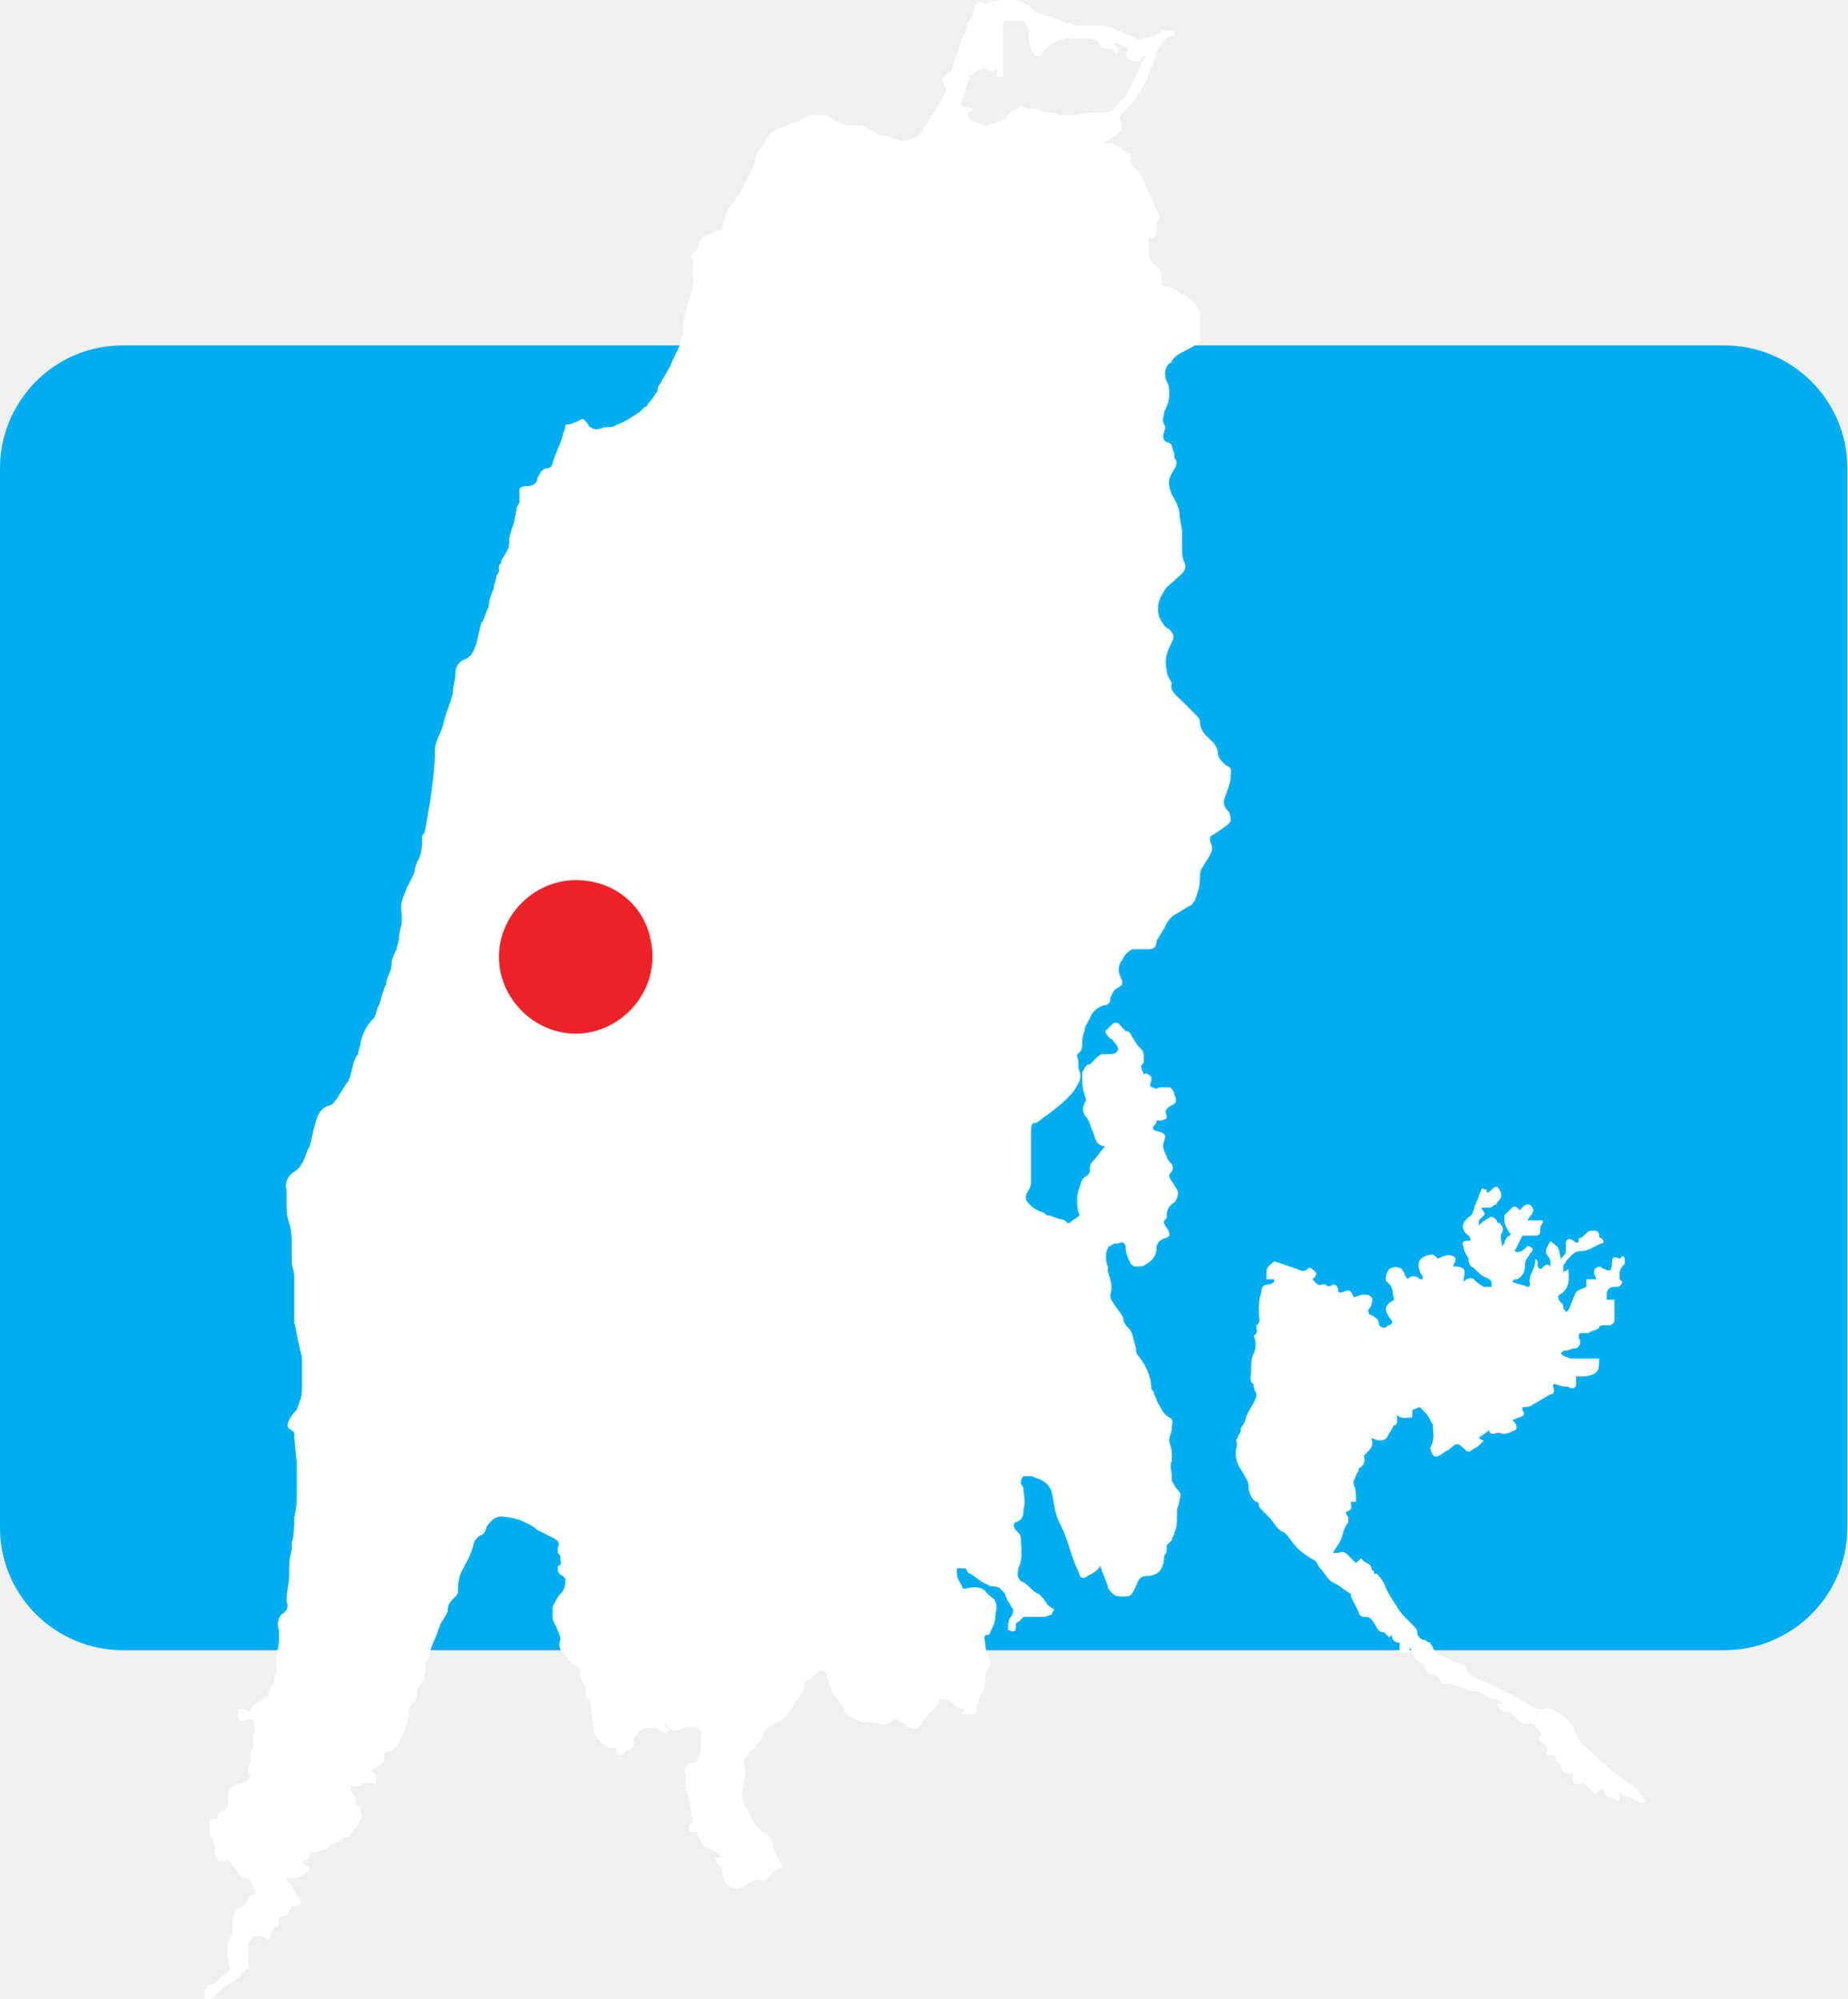
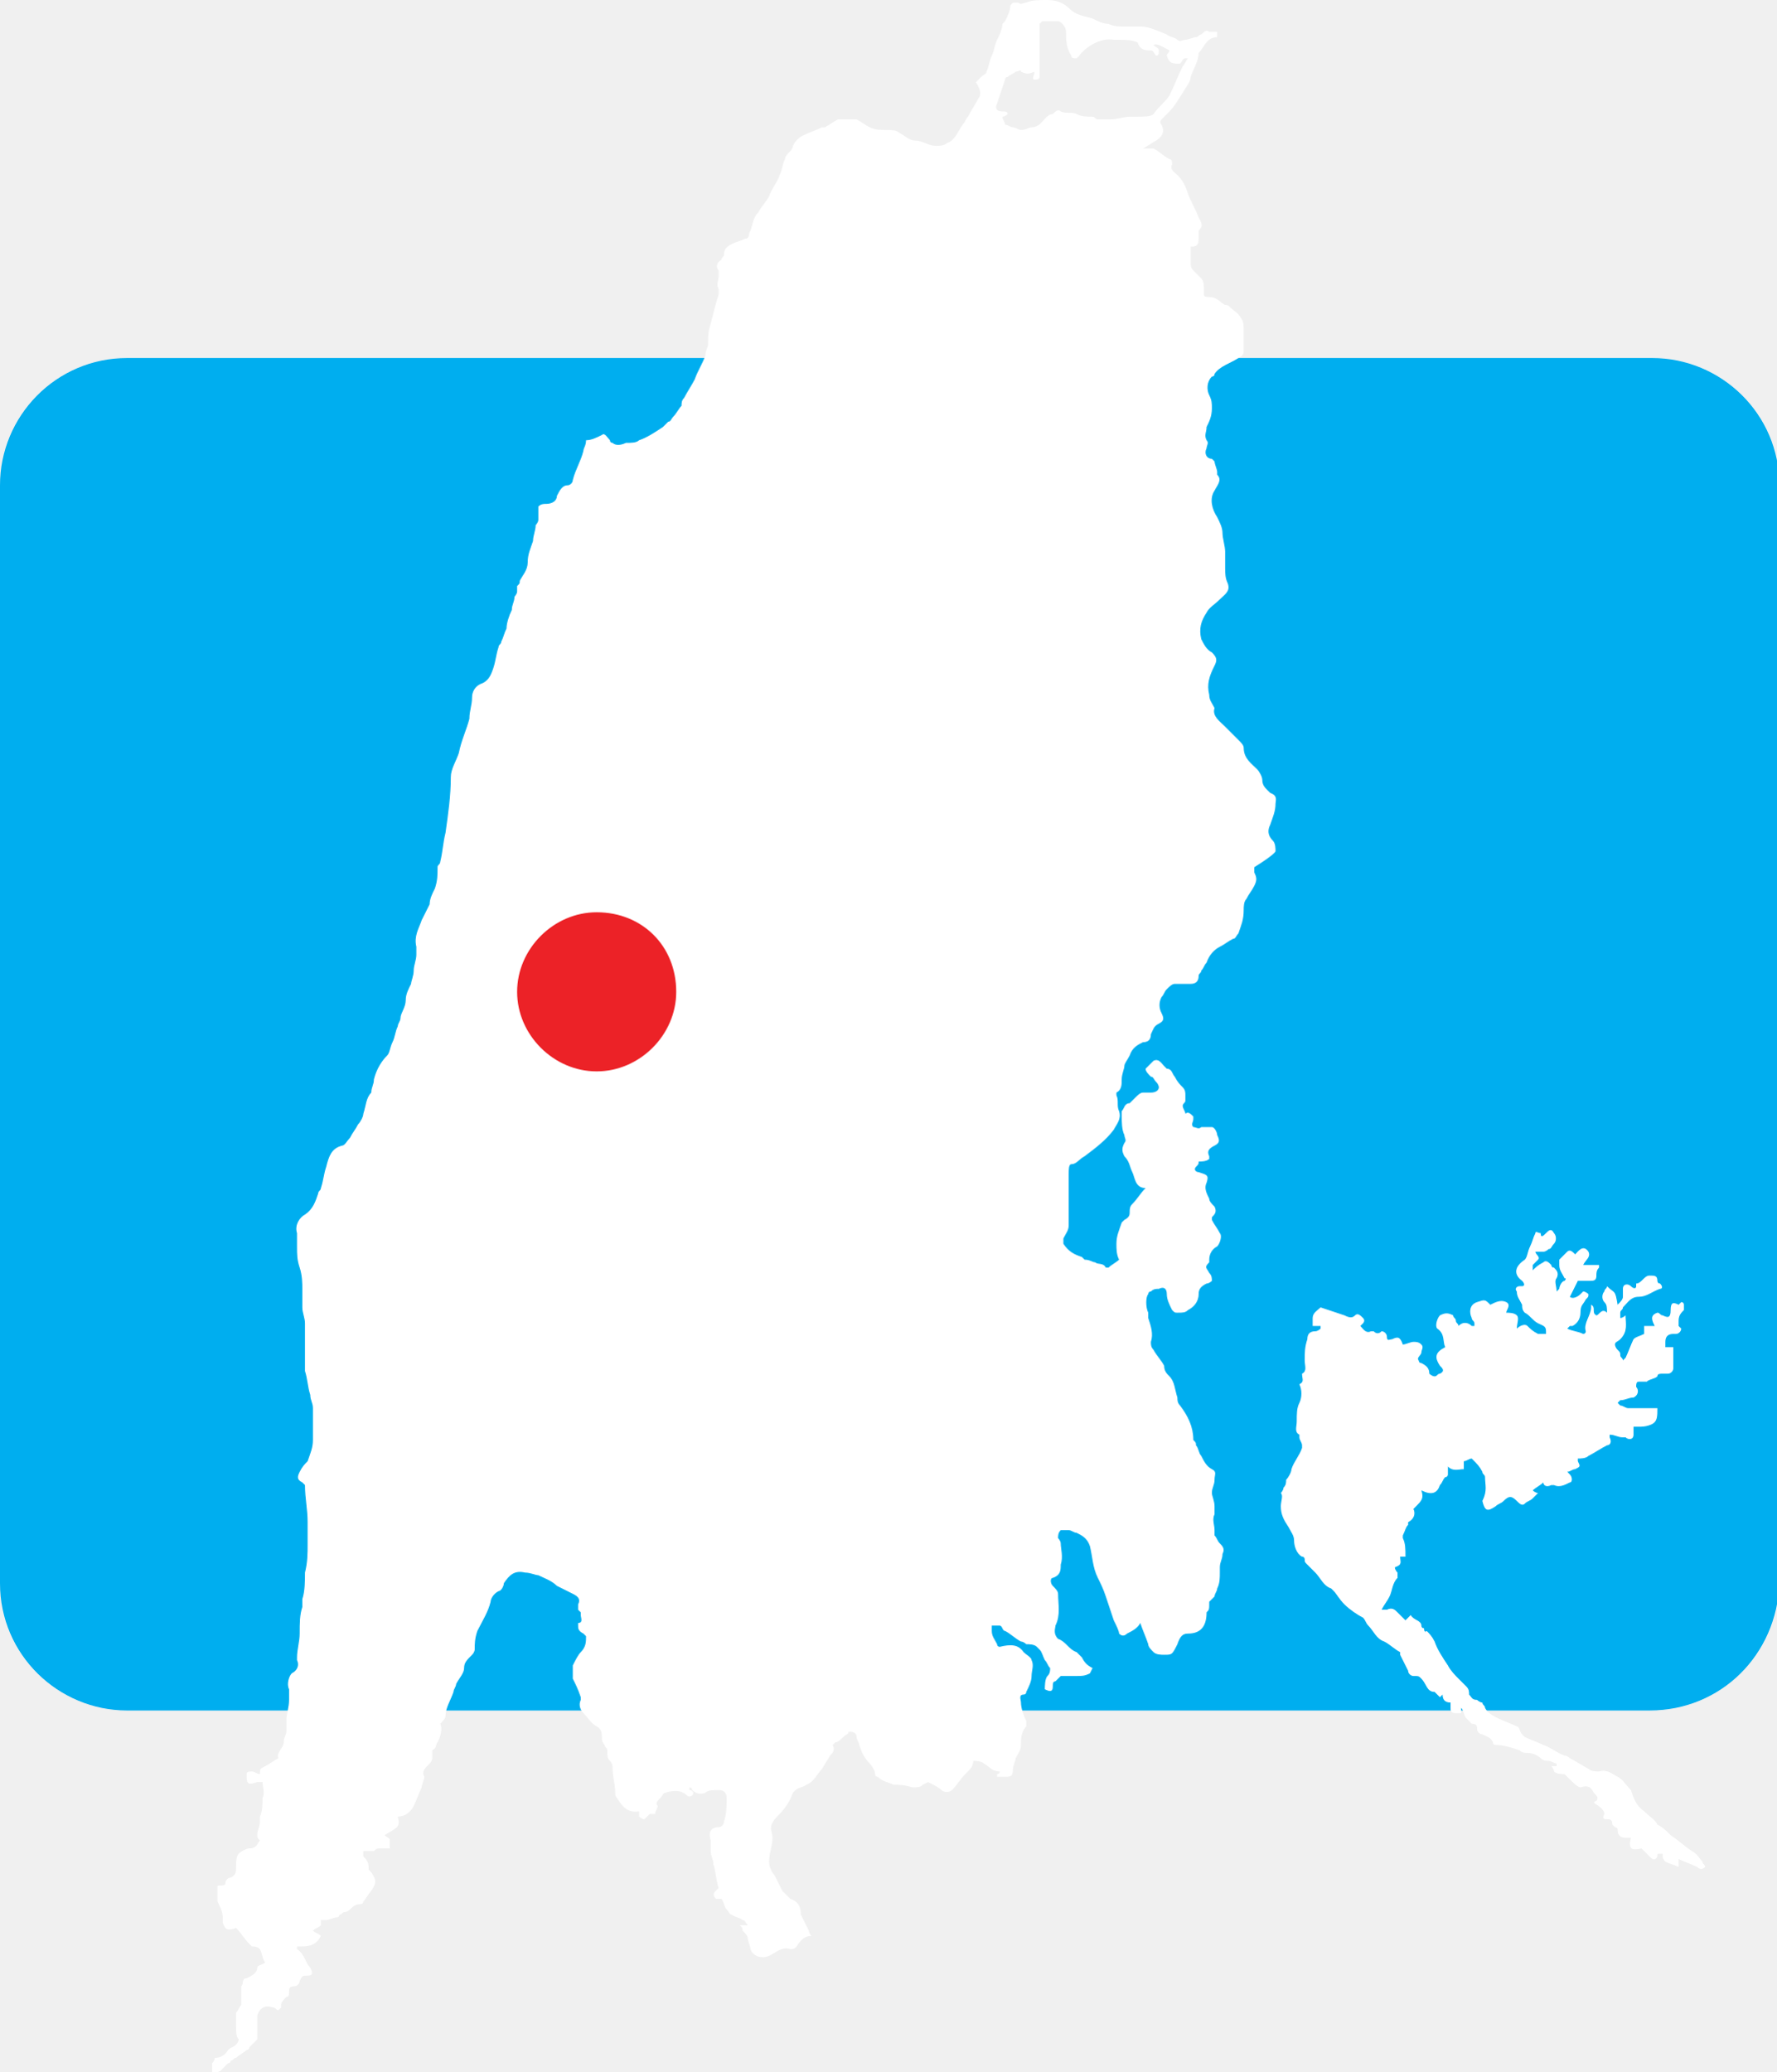
- <svg xmlns="http://www.w3.org/2000/svg" version="1.1" x="0px" y="0px" width="72.2px" height="78.1px" viewBox="0 0 72.2 78.1" style="overflow:visible;enable-background:new 0 0 72.2 78.1;" xml:space="preserve">
+ <svg xmlns="http://www.w3.org/2000/svg" version="1.1" x="0px" y="0px" width="67px" height="78.1px" viewBox="0 0 67 78.1" style="overflow:visible;enable-background:new 0 0 67 78.1;" xml:space="preserve">
  <style type="text/css">
	.st0{fill:#00AEEF;}
	.st1{fill:#FFFFFF;}
	.st2{fill:#EC2227;stroke:#FFFFFF;stroke-miterlimit:10;}
</style>
  <defs>
</defs>
-   <path class="st0" d="M67.4,64.5H4.8c-2.6,0-4.8-2.1-4.8-4.8l0-41.4c0-2.6,2.1-4.8,4.8-4.8h62.6c2.6,0,4.8,2.1,4.8,4.8v41.4  C72.2,62.4,70,64.5,67.4,64.5z" />
+   <path class="st0" d="M62.2,64.5H4.8c-2.6,0-4.8-2.1-4.8-4.8l0-41.4c0-2.6,2.1-4.8,4.8-4.8h57.5c2.6,0,4.8,2.1,4.8,4.8v41.4  C67,62.4,64.9,64.5,62.2,64.5z" />
  <g>
    <path class="st1" d="M48.1,32.1c0-0.1,0-0.3-0.1-0.4c-0.2-0.2-0.2-0.4-0.1-0.6c0.1-0.3,0.2-0.5,0.2-0.8c0-0.1,0.1-0.3-0.2-0.4   c0,0,0,0-0.1-0.1c-0.1-0.1-0.2-0.2-0.2-0.4c0-0.1-0.1-0.3-0.2-0.4c-0.2-0.2-0.5-0.4-0.5-0.8c0-0.1-0.1-0.2-0.2-0.3   c-0.2-0.2-0.3-0.3-0.5-0.5c-0.2-0.2-0.5-0.4-0.4-0.7c0,0,0,0,0,0c-0.1-0.2-0.2-0.3-0.2-0.5c-0.1-0.4,0-0.7,0.2-1.1   c0.1-0.2,0.1-0.3-0.1-0.5c-0.2-0.1-0.3-0.3-0.4-0.5c-0.1-0.4,0-0.7,0.2-1c0.1-0.2,0.3-0.3,0.5-0.5c0.2-0.2,0.4-0.3,0.3-0.6   c-0.1-0.2-0.1-0.4-0.1-0.6c0-0.2,0-0.4,0-0.6c0-0.2-0.1-0.5-0.1-0.7c0-0.2-0.1-0.4-0.2-0.6c-0.2-0.3-0.3-0.7-0.1-1   c0.1-0.2,0.3-0.4,0.1-0.6c0,0,0-0.1,0-0.1c0-0.1-0.1-0.3-0.1-0.4c0,0-0.1-0.1-0.1-0.1c-0.2,0-0.3-0.2-0.2-0.4c0-0.1,0.1-0.2,0-0.3   c-0.1-0.2,0-0.3,0-0.5c0.1-0.2,0.2-0.4,0.2-0.7c0-0.2,0-0.3-0.1-0.5c-0.1-0.2-0.1-0.5,0.1-0.7c0,0,0.1,0,0.1-0.1   c0.2-0.3,0.6-0.4,0.9-0.6c0.2-0.1,0.2-0.2,0.2-0.3c0-0.2,0-0.4,0-0.7c0-0.2,0-0.4-0.1-0.5c-0.1-0.2-0.3-0.3-0.4-0.4   c-0.1-0.1-0.1-0.1-0.2-0.1c-0.2-0.1-0.3-0.3-0.6-0.3c-0.1,0-0.2,0-0.2-0.1c0-0.1,0-0.2,0-0.2c0-0.1,0-0.3-0.1-0.4   c-0.1-0.1-0.2-0.2-0.3-0.3c-0.1-0.1-0.1-0.2-0.1-0.3c0-0.2,0-0.4,0-0.6c0.3,0,0.3-0.1,0.3-0.4c0-0.1,0-0.2,0-0.2   c0.2-0.2,0.1-0.3,0-0.5c-0.1-0.3-0.3-0.6-0.4-0.9c-0.1-0.3-0.2-0.5-0.4-0.7c-0.1-0.1-0.3-0.2-0.2-0.4c0-0.1,0-0.2-0.1-0.2   c-0.2-0.1-0.4-0.3-0.6-0.4c0,0-0.1,0-0.1,0c-0.1,0-0.2,0-0.3,0c0.2-0.1,0.3-0.2,0.5-0.3c0.3-0.2,0.3-0.4,0.2-0.6   c-0.1-0.1,0-0.2,0-0.2c0.1-0.1,0.2-0.2,0.3-0.3c0.2-0.2,0.3-0.4,0.5-0.7c0.1-0.2,0.3-0.4,0.3-0.6c0.1-0.3,0.3-0.6,0.3-0.9   c0.2-0.2,0.3-0.6,0.7-0.6V1.2c-0.1,0-0.2,0-0.3,0c-0.1-0.1-0.2,0-0.3,0.1c-0.1,0-0.1,0.1-0.2,0.1c-0.1,0-0.3,0.1-0.4,0.1   c-0.1,0-0.2,0.1-0.3,0c-0.1-0.1-0.3-0.1-0.4-0.2C43.5,1.1,43.3,1,43,1c-0.2,0-0.4,0-0.6,0c-0.2,0-0.4,0-0.6-0.1   c-0.2,0-0.4-0.1-0.6-0.2c-0.3-0.1-0.6-0.1-0.9-0.4C40.1,0.1,39.8,0,39.5,0c-0.3,0-0.6,0-0.8,0.1c-0.1,0-0.2,0.1-0.3,0   c0,0-0.1,0-0.2,0c0,0-0.1,0.1-0.1,0.1c0,0.2-0.1,0.4-0.2,0.6c0,0-0.1,0.1-0.1,0.1c0,0.2-0.1,0.4-0.2,0.6c-0.1,0.2-0.1,0.4-0.2,0.6   c-0.1,0.2-0.1,0.4-0.2,0.6c0,0.1-0.1,0.1-0.2,0.2c-0.1,0.1-0.1,0.1-0.2,0.2C37,3.4,37,3.6,36.9,3.7c-0.1,0.2-0.3,0.5-0.4,0.7   c-0.1,0.1-0.1,0.2-0.2,0.3c-0.2,0.3-0.3,0.6-0.6,0.7c-0.1,0.1-0.3,0.1-0.4,0.1c-0.3,0-0.5-0.2-0.8-0.2c-0.2,0-0.4-0.2-0.6-0.3   c-0.1-0.1-0.3-0.1-0.5-0.1c-0.2,0-0.4,0-0.6-0.1c-0.2-0.1-0.3-0.2-0.5-0.3c-0.2,0-0.5,0-0.7,0c0,0,0,0,0,0   c-0.2,0.1-0.3,0.2-0.5,0.3c0,0-0.1,0-0.1,0c-0.2,0.1-0.5,0.2-0.7,0.3c-0.2,0.1-0.3,0.2-0.4,0.4c0,0,0,0.1-0.1,0.2   c-0.1,0.1-0.2,0.2-0.2,0.3c-0.1,0.2-0.1,0.4-0.2,0.6c-0.1,0.3-0.3,0.5-0.4,0.8c-0.1,0.2-0.3,0.4-0.4,0.6c-0.2,0.2-0.2,0.4-0.3,0.7   c-0.1,0.1,0,0.3-0.2,0.3c-0.2,0.1-0.3,0.1-0.5,0.2c-0.2,0.1-0.3,0.2-0.3,0.4c0,0.1-0.1,0.1-0.1,0.2c-0.2,0.1-0.2,0.3-0.1,0.4   c0,0.1,0,0.1,0,0.2c0,0.2-0.1,0.3,0,0.5c0,0,0,0.1,0,0.2c-0.1,0.3-0.2,0.7-0.3,1.1c-0.1,0.3-0.1,0.5-0.1,0.8c0,0.1-0.1,0.2-0.1,0.4   c-0.1,0.3-0.3,0.6-0.4,0.9c-0.1,0.2-0.3,0.5-0.4,0.7c-0.1,0.1-0.1,0.2-0.1,0.3c-0.1,0.1-0.2,0.3-0.3,0.4c-0.1,0.1-0.1,0.2-0.2,0.2   c-0.1,0.1-0.1,0.1-0.2,0.2c-0.3,0.2-0.6,0.4-0.9,0.5c-0.1,0.1-0.3,0.1-0.5,0.1c-0.2,0.1-0.4,0.1-0.5,0c0,0-0.1,0-0.1-0.1   c-0.1-0.1-0.2-0.3-0.3-0.2c-0.2,0.1-0.4,0.2-0.6,0.2c0,0.2-0.1,0.3-0.1,0.4c-0.1,0.4-0.3,0.7-0.4,1.1c0,0.1-0.1,0.2-0.2,0.2   c-0.2,0-0.3,0.2-0.4,0.4c0,0.2-0.2,0.3-0.4,0.3c-0.1,0-0.2,0-0.3,0.1c0,0.2,0,0.4,0,0.5c0,0.1-0.1,0.2-0.1,0.2   c0,0.2-0.1,0.4-0.1,0.6c-0.1,0.3-0.2,0.5-0.2,0.8c0,0.3-0.2,0.5-0.3,0.7c0,0.1,0,0.1-0.1,0.2c0,0.1,0,0.2,0,0.2   c0,0.1-0.1,0.2-0.1,0.2c0,0.2-0.1,0.3-0.1,0.5c-0.1,0.2-0.2,0.5-0.2,0.7c-0.1,0.2-0.1,0.3-0.2,0.5c0,0.1-0.1,0.1-0.1,0.2   c-0.1,0.3-0.1,0.5-0.2,0.8c-0.1,0.3-0.2,0.5-0.5,0.6c-0.2,0.1-0.3,0.3-0.3,0.5c0,0.3-0.1,0.5-0.1,0.8c-0.1,0.4-0.3,0.8-0.4,1.3   c-0.1,0.3-0.3,0.6-0.3,0.9c0,0.7-0.1,1.4-0.2,2.1c-0.1,0.4-0.1,0.7-0.2,1.1c0,0.1-0.1,0.1-0.1,0.2c0,0.3,0,0.5-0.1,0.8   c-0.1,0.2-0.2,0.4-0.2,0.6c-0.1,0.2-0.2,0.4-0.3,0.6c-0.1,0.3-0.3,0.6-0.2,1c0,0.1,0,0.2,0,0.3c0,0.2-0.1,0.4-0.1,0.6   c0,0.2-0.1,0.4-0.1,0.5c-0.1,0.2-0.2,0.4-0.2,0.6c0,0.3-0.2,0.5-0.2,0.7c0,0.1-0.1,0.2-0.1,0.3c-0.1,0.2-0.1,0.4-0.2,0.6   c-0.1,0.2-0.1,0.4-0.2,0.5c-0.2,0.2-0.4,0.5-0.5,0.9c0,0.2-0.1,0.3-0.1,0.5c-0.2,0.2-0.2,0.5-0.3,0.8c0,0.1-0.1,0.3-0.2,0.4   c-0.1,0.2-0.2,0.3-0.3,0.5c-0.1,0.1-0.2,0.3-0.3,0.3c-0.4,0.1-0.5,0.4-0.6,0.8c-0.1,0.3-0.1,0.5-0.2,0.8c0,0.1-0.1,0.1-0.1,0.2   c-0.1,0.3-0.2,0.6-0.5,0.8c-0.2,0.1-0.4,0.4-0.3,0.7c0,0.2,0,0.4,0,0.5c0,0.3,0,0.5,0.1,0.8c0.1,0.3,0.1,0.6,0.1,0.8   c0,0.2,0,0.4,0,0.7c0,0.2,0.1,0.4,0.1,0.6c0,0.4,0,0.9,0,1.3c0,0.2,0,0.4,0,0.5c0.1,0.3,0.1,0.6,0.2,0.9c0,0.2,0.1,0.3,0.1,0.5   c0,0.4,0,0.8,0,1.2c0,0.3-0.1,0.5-0.2,0.8c-0.1,0.1-0.2,0.2-0.3,0.4c-0.1,0.2-0.1,0.3,0.1,0.4c0,0,0.1,0.1,0.1,0.1   c0,0.5,0.1,0.9,0.1,1.4c0,0.2,0,0.5,0,0.8c0,0.4,0,0.7-0.1,1.1c0,0.3,0,0.7-0.1,1c0,0.1,0,0.2,0,0.3c-0.1,0.3-0.1,0.6-0.1,1   c0,0.3-0.1,0.6-0.1,0.9c0,0,0,0.1,0,0.1c0.1,0.2,0,0.4-0.2,0.5c-0.1,0.1-0.2,0.4-0.1,0.6c0,0.1,0,0.2,0,0.3c0,0,0,0.1,0,0.1   c0,0.3-0.1,0.5-0.1,0.8c0,0.1,0,0.3,0,0.4c0,0.1-0.1,0.2-0.1,0.4c0,0.2-0.3,0.4-0.2,0.6c0,0,0,0,0,0c-0.2,0.1-0.3,0.2-0.5,0.3   c-0.2,0.1-0.2,0.1-0.2,0.3c-0.1,0-0.2-0.1-0.3-0.1c-0.1,0-0.2,0-0.2,0.1c0,0,0,0.1,0,0.1c0,0.3,0.1,0.3,0.4,0.2c0.1,0,0.2,0,0.2,0   c0,0.2,0.1,0.4,0,0.6c0,0.2,0,0.5-0.1,0.7c0,0.1,0,0.1,0,0.2c0,0.2-0.1,0.3-0.1,0.5c0,0.1,0,0.1,0.1,0.2c-0.1,0.1-0.1,0.3-0.4,0.3   c-0.1,0-0.3,0.1-0.4,0.2c-0.1,0.1-0.1,0.4-0.1,0.5c0,0.2,0,0.3-0.2,0.4c-0.1,0-0.2,0.1-0.2,0.2c0,0.1-0.1,0.1-0.2,0.1   c-0.1,0-0.1,0-0.1,0.1c0,0.2,0,0.3,0,0.5c0.1,0.2,0.2,0.4,0.2,0.6c0,0.1,0,0.1,0,0.2c0.1,0.3,0.2,0.3,0.5,0.2   c0.2,0.2,0.3,0.4,0.5,0.6c0,0,0.1,0.1,0.1,0.1c0.1,0,0.2,0,0.3,0.1c0.1,0.2,0.1,0.4,0.2,0.5c-0.1,0.1-0.3,0.1-0.3,0.2   c0,0.2-0.2,0.3-0.4,0.4c-0.2,0-0.1,0.2-0.2,0.3c0,0.2,0,0.4,0,0.6c0,0,0,0.1,0,0.1c-0.1,0.1-0.1,0.2-0.2,0.3c0,0.2,0,0.4,0,0.5   c0,0.2,0,0.4,0.1,0.5c0,0,0,0.1-0.1,0.2c-0.1,0.1-0.2,0.1-0.3,0.2c-0.1,0.2-0.3,0.3-0.5,0.3c0,0.1-0.1,0.2-0.1,0.2v0.6h0.1   c0-0.1,0.1-0.3,0.2-0.3c-0.1,0.1,0,0,0,0c0,0,0,0,0.1-0.1c0.1-0.1,0.1-0.1,0.2-0.2c0,0,0.1,0,0.1-0.1c0,0,0.1-0.1,0,0   c0.1,0,0.1-0.1,0.2-0.1c0.1-0.1,0.3-0.2,0.4-0.3c0,0,0.1,0,0.1-0.1c0,0,0,0,0,0c0,0,0.1-0.1,0.1-0.1c0,0,0.1-0.1,0.1-0.1   c0,0,0,0,0,0c0,0,0,0,0,0c0,0,0,0,0,0c0,0,0,0,0,0c0,0,0,0,0,0c0,0,0.1-0.1,0.1-0.1c0,0,0,0,0,0c0,0,0,0,0-0.1c0,0,0-0.1,0-0.1   c0-0.1,0-0.1,0-0.2c0-0.2,0-0.4,0-0.5c0.1-0.3,0.3-0.4,0.6-0.3c0.1,0,0.1,0.1,0.2,0.1c0,0,0.1-0.1,0.1-0.1c0,0,0,0,0-0.1   c0-0.1,0.1-0.2,0.2-0.3c0.1,0,0.1-0.1,0.1-0.2c0-0.1,0-0.2,0.2-0.2c0.1,0,0.2-0.1,0.2-0.2c0.1-0.2,0.1-0.2,0.3-0.2   c0.2,0,0.2-0.1,0.1-0.3c-0.2-0.2-0.2-0.5-0.5-0.7c0,0,0-0.1,0-0.1c0.4,0,0.7,0,0.9-0.4c-0.1-0.1-0.2-0.1-0.3-0.2   c0.1-0.1,0.2-0.1,0.3-0.2c0,0,0-0.1,0-0.2c0.1,0,0.2,0,0.2,0c0.1,0,0.3-0.1,0.4-0.1c0.1,0,0.1-0.1,0.1-0.1c0.1,0,0.1-0.1,0.2-0.1   c0,0,0.1,0,0.2-0.1c0.1-0.1,0.2-0.2,0.4-0.2c0,0,0.1,0,0.1-0.1c0.1-0.1,0.2-0.3,0.3-0.4c0.2-0.3,0.2-0.4,0-0.7c0,0-0.1-0.1-0.1-0.1   c0-0.2,0-0.3-0.2-0.5c0,0,0-0.1,0-0.2c0.1,0,0.1,0,0.2,0c0.1,0,0.2,0,0.2,0c0.1-0.1,0.1-0.1,0.3-0.1c0.1,0,0.2,0,0.3,0   c0-0.1,0-0.2,0-0.3c0-0.1-0.1-0.1-0.2-0.2c0.5-0.3,0.6-0.3,0.5-0.7c0.3,0,0.5-0.2,0.6-0.4c0.1-0.2,0.2-0.5,0.3-0.7   c0-0.1,0.1-0.3,0.1-0.4c-0.1-0.2,0-0.3,0.2-0.5c0,0,0.1-0.1,0.1-0.2c0-0.1,0-0.3,0-0.3c0.2-0.1,0.1-0.2,0.2-0.3   c0.1-0.2,0.2-0.5,0.1-0.7c0.1-0.1,0.2-0.2,0.2-0.3c0-0.3,0.2-0.6,0.3-0.9c0-0.1,0.1-0.2,0.1-0.3c0.1-0.2,0.3-0.4,0.3-0.6   c0-0.2,0.1-0.3,0.3-0.5c0.1-0.1,0.1-0.2,0.1-0.2c0-0.2,0-0.4,0.1-0.7c0.2-0.4,0.4-0.7,0.5-1.1c0-0.1,0.1-0.3,0.3-0.4   c0.1,0,0.2-0.2,0.2-0.3c0.2-0.3,0.4-0.5,0.8-0.4c0.2,0,0.4,0.1,0.5,0.1c0.2,0.1,0.5,0.2,0.7,0.4c0.2,0.1,0.4,0.2,0.6,0.3   c0.2,0.1,0.3,0.2,0.2,0.4c0,0,0,0,0,0c0,0.1,0,0.1,0,0.2c0,0,0.1,0.1,0.1,0.1c0,0,0,0.1,0,0.1c0,0.1,0.1,0.3-0.1,0.3c0,0,0,0,0,0.1   c0,0.1,0,0.2,0.2,0.3c0,0,0.1,0.1,0.1,0.1c0,0.2,0,0.4-0.2,0.6c-0.1,0.1-0.2,0.3-0.3,0.5c0,0.1,0,0.3,0,0.5   c0.1,0.2,0.2,0.4,0.3,0.7c0,0,0,0.1,0,0.1c-0.1,0.2,0,0.4,0.1,0.5c0.2,0.2,0.3,0.4,0.5,0.5c0.2,0.1,0.2,0.3,0.2,0.5   c0,0,0,0.1,0.1,0.2c0,0.1,0.1,0.1,0.1,0.2c0,0.2,0,0.3,0.1,0.4c0.1,0.1,0.1,0.2,0.1,0.3c0,0.3,0.1,0.6,0.1,0.9c0,0,0,0.1,0,0.1   c0.2,0.3,0.4,0.7,0.9,0.6c0,0.1,0,0.2,0,0.2c0,0,0.1,0.1,0.2,0.1c0.1-0.1,0.1-0.1,0.2-0.2c0,0,0.1,0,0.2,0c0-0.1,0.1-0.2,0.1-0.3   c-0.1-0.1,0-0.2,0.1-0.3c0.1-0.1,0.1-0.2,0.2-0.2c0.3-0.1,0.6-0.1,0.8,0.1c0.1,0.1,0.2,0,0.2,0c0.1-0.1,0-0.2-0.1-0.2   c0,0,0,0,0-0.1c0,0,0.1,0,0.1,0.1c0.1,0.1,0.3,0.2,0.5,0.1c0.1-0.1,0.3-0.1,0.5-0.1c0.2,0,0.3,0.1,0.3,0.3c0,0.3,0,0.6-0.1,0.9   c0,0.1-0.1,0.2-0.2,0.2c-0.3,0-0.4,0.2-0.3,0.5c0,0.1,0,0.1,0,0.2c0,0.1,0,0.2,0,0.2c0,0.2,0.1,0.3,0.1,0.5   c0.1,0.3,0.1,0.6,0.2,0.9c-0.1,0.1-0.3,0.2-0.1,0.4c0,0,0.1,0,0.2,0c0.1,0.1,0.1,0.3,0.2,0.4c0.1,0.1,0.1,0.2,0.2,0.2   c0.1,0.1,0.3,0.1,0.4,0.2c0.1,0,0.1,0.1,0.2,0.2c-0.1,0-0.2,0-0.3,0c0.1,0.1,0.1,0.1,0.1,0.2c0.1,0.1,0.2,0.2,0.2,0.3   c0,0.1,0.1,0.3,0.1,0.4c0.1,0.3,0.5,0.4,0.8,0.2c0.2-0.1,0.4-0.3,0.7-0.2c0.1,0,0.2,0,0.3-0.2c0.1-0.1,0.2-0.3,0.5-0.3   c-0.1-0.1-0.1-0.2-0.1-0.2c-0.1-0.2-0.2-0.4-0.3-0.6c0-0.3-0.1-0.5-0.4-0.6c-0.1-0.1-0.2-0.2-0.3-0.3c-0.1-0.2-0.2-0.4-0.3-0.6   c-0.1-0.1-0.2-0.3-0.2-0.5c0-0.4,0.2-0.7,0.1-1.1c-0.1-0.3,0.1-0.5,0.3-0.7c0.2-0.2,0.4-0.5,0.5-0.8c0,0,0.1-0.1,0.1-0.1   c0.1-0.1,0.3-0.1,0.4-0.2c0.3-0.1,0.4-0.4,0.6-0.6c0.1-0.2,0.2-0.3,0.3-0.5c0.1-0.1,0.2-0.2,0.1-0.4c0,0,0.1-0.1,0.1-0.1   c0.1,0,0.2-0.1,0.3-0.2c0.1-0.1,0.2-0.1,0.2-0.2c0.1,0,0.3,0,0.3,0.2c0,0.1,0.1,0.2,0.1,0.3c0.1,0.3,0.2,0.5,0.4,0.7   c0.1,0.1,0.2,0.3,0.2,0.4c0,0,0,0.1,0.1,0.1c0.2,0.2,0.4,0.2,0.6,0.3c0.2,0,0.4,0,0.7,0.1c0.2,0,0.3,0,0.4-0.1c0,0,0.2-0.1,0.2-0.1   c0.2,0.1,0.4,0.2,0.5,0.3c0.1,0.1,0.3,0.1,0.4,0c0.2-0.2,0.3-0.4,0.5-0.6c0.2-0.2,0.3-0.3,0.3-0.5c0.1,0,0.3,0,0.4,0.1   c0.2,0.1,0.3,0.3,0.6,0.3c0,0,0,0,0,0c0,0,0,0.1-0.1,0.1c0,0,0,0.1,0,0.1c0.1,0,0.2,0,0.3,0c0.2,0,0.3,0,0.3-0.3   c0-0.1,0.1-0.3,0.1-0.4c0.1-0.2,0.2-0.3,0.2-0.5c0-0.2,0-0.5,0.2-0.7c0,0,0-0.1,0-0.2c-0.1-0.2-0.2-0.5-0.2-0.7   c0-0.1-0.1-0.3,0.1-0.3c0,0,0.1,0,0.1-0.1c0.1-0.2,0.2-0.4,0.2-0.6c0-0.2,0.1-0.4,0-0.6c0-0.1-0.2-0.2-0.3-0.3   c-0.2-0.3-0.5-0.3-0.9-0.2c0,0-0.1,0-0.1-0.1c-0.1-0.2-0.2-0.3-0.2-0.5c0-0.1,0-0.2,0-0.2c0.1,0,0.2,0,0.3,0c0.1,0,0.1,0.2,0.2,0.2   c0.2,0.1,0.4,0.3,0.6,0.4c0.1,0,0.2,0.1,0.2,0.1c0.1,0,0.3,0,0.4,0.1c0,0,0.1,0.1,0.1,0.1c0.1,0.1,0.1,0.2,0.2,0.4   c0.1,0.1,0.1,0.2,0.2,0.3c0,0.1,0,0.2-0.1,0.3c-0.1,0.1-0.1,0.4-0.1,0.5c0.2,0.1,0.3,0.1,0.3-0.1c0-0.1,0-0.2,0.1-0.2   c0.1-0.1,0.2-0.2,0.2-0.2c0.2,0,0.4,0,0.6,0c0.2,0,0.3,0,0.5-0.1c0,0,0.1-0.2,0.1-0.2c-0.2-0.1-0.3-0.2-0.4-0.4   c-0.1-0.1-0.1-0.1-0.2-0.2c-0.3-0.1-0.4-0.4-0.7-0.5c-0.2-0.2-0.1-0.4-0.1-0.5c0.2-0.4,0.1-0.8,0.1-1.2c0-0.1-0.1-0.2-0.2-0.3   c-0.1-0.1-0.1-0.3,0-0.3c0.3-0.1,0.3-0.3,0.3-0.5c0.1-0.3,0-0.6,0-0.8c0,0,0,0,0,0c0-0.1-0.1-0.2-0.1-0.2c0-0.1,0-0.2,0.1-0.3   c0.1,0,0.2,0,0.3,0c0.1,0,0.2,0.1,0.3,0.1c0.2,0.1,0.4,0.2,0.5,0.5c0.1,0.4,0.1,0.8,0.3,1.2c0.1,0.2,0.2,0.4,0.3,0.7   c0.1,0.3,0.2,0.6,0.3,0.9c0.1,0.2,0.2,0.4,0.2,0.5c0,0,0,0,0,0c0.1,0.1,0.2,0.1,0.3,0c0.2-0.1,0.4-0.2,0.5-0.4   c0.1,0.3,0.2,0.5,0.3,0.8c0,0.1,0.1,0.2,0.2,0.3c0.1,0.1,0.3,0.1,0.4,0.1c0.3,0,0.3,0,0.5-0.4c0.1-0.3,0.2-0.4,0.4-0.4   c0.5,0,0.7-0.3,0.7-0.8c0.1-0.1,0.1-0.1,0.1-0.4c0.1-0.1,0.1-0.1,0.2-0.2c0-0.1,0.1-0.2,0.1-0.3c0.1-0.2,0.1-0.4,0.1-0.6   c0-0.1,0-0.1,0-0.2c0-0.2,0.1-0.3,0.1-0.5c0.1-0.2,0-0.3-0.1-0.4c-0.1-0.1-0.1-0.2-0.2-0.3c0-0.1,0-0.1,0-0.2c0-0.2-0.1-0.4,0-0.6   c0-0.1,0-0.2,0-0.3c0-0.2-0.1-0.4-0.1-0.5c0-0.2,0.1-0.3,0.1-0.5c0-0.2,0.1-0.3-0.1-0.4c-0.2-0.1-0.3-0.3-0.4-0.5   c-0.1-0.1-0.1-0.3-0.2-0.4c0-0.1,0-0.1-0.1-0.2c0-0.5-0.2-0.9-0.5-1.3c-0.1-0.1-0.1-0.2-0.1-0.3c-0.1-0.3-0.1-0.6-0.3-0.8   c-0.1-0.1-0.2-0.2-0.2-0.4c-0.1-0.2-0.3-0.4-0.4-0.6c-0.1-0.1-0.1-0.2-0.1-0.3c0.1-0.3,0-0.6-0.1-0.9c0-0.1,0-0.1,0-0.2   c-0.1-0.2-0.1-0.6,0-0.7c0,0,0-0.1,0.1-0.1c0.1-0.1,0.2-0.1,0.3-0.1c0.2-0.1,0.3,0,0.3,0.2c0,0.2,0.1,0.4,0.2,0.6   c0.1,0.1,0.1,0.1,0.2,0.1c0.2,0,0.3,0,0.4-0.1c0.2-0.1,0.4-0.3,0.4-0.6c0-0.2,0.1-0.3,0.3-0.4c0.1,0,0.2-0.1,0.2-0.1   c0-0.1,0-0.2-0.1-0.3c-0.1-0.2-0.2-0.2,0-0.4c0,0,0-0.1,0-0.1c0-0.2,0.1-0.4,0.3-0.5c0.1-0.1,0.2-0.4,0.1-0.5   c-0.1-0.2-0.2-0.3-0.3-0.5c0,0,0-0.1,0-0.1c0.1-0.1,0.2-0.2,0.1-0.4c-0.1-0.1-0.2-0.2-0.2-0.3c-0.1-0.2-0.2-0.4-0.1-0.6   c0.1-0.3,0-0.3-0.3-0.4c0,0,0,0,0,0c-0.1,0-0.2-0.1-0.1-0.2c0.1-0.1,0.1-0.1,0.1-0.2c0.1,0,0.3,0,0.4-0.1c0-0.1,0-0.1,0-0.1   c-0.1-0.2,0-0.3,0.2-0.4c0.2-0.1,0.2-0.2,0.1-0.4c0-0.1-0.1-0.3-0.2-0.3c-0.1,0-0.3,0-0.4,0c-0.1,0.1-0.2,0-0.3,0   c-0.1-0.1,0-0.2,0-0.3c0,0,0-0.1,0-0.1c-0.1-0.1-0.2-0.2-0.3-0.1c0-0.1-0.1-0.2-0.1-0.3c0-0.1,0.1-0.1,0.1-0.2c0-0.1,0-0.2,0-0.2   c0-0.1,0-0.2-0.1-0.3c-0.1-0.1-0.2-0.2-0.3-0.4c-0.1-0.1-0.1-0.3-0.3-0.3c0,0,0,0-0.1-0.1c-0.1-0.1-0.2-0.3-0.4-0.2   c-0.1,0.1-0.2,0.2-0.3,0.3c0,0.1,0.1,0.2,0.2,0.3c0.1,0,0.1,0.1,0.2,0.2c0.1,0.1,0.1,0.2,0.1,0.2c0,0.1-0.1,0.2-0.3,0.2   c-0.1,0-0.2,0-0.3,0c-0.1,0-0.2,0.1-0.3,0.2c-0.1,0.1-0.2,0.2-0.2,0.2c-0.2,0-0.2,0.2-0.3,0.3c0,0.1,0,0.1,0,0.2   c0,0.2,0,0.5,0.1,0.7c0,0.1,0.1,0.2,0,0.3c-0.1,0.2-0.1,0.3,0,0.5c0.2,0.2,0.2,0.4,0.3,0.6c0.1,0.2,0.1,0.6,0.5,0.6   c-0.2,0.2-0.3,0.4-0.5,0.6c-0.1,0.1-0.1,0.2-0.1,0.3c0,0.1,0,0.2-0.2,0.3c0,0-0.1,0.1-0.1,0.1c-0.1,0.3-0.2,0.5-0.2,0.8   c0,0.2,0,0.4,0.1,0.6c-0.1,0.1-0.3,0.2-0.4,0.3c0,0-0.1,0-0.1,0c-0.1-0.2-0.3-0.1-0.4-0.2c-0.1,0-0.2-0.1-0.4-0.1   c0,0-0.1-0.1-0.1-0.1c-0.3-0.1-0.5-0.2-0.7-0.5c0,0,0-0.1,0-0.2c0.1-0.2,0.2-0.3,0.2-0.5c0-0.1,0-0.1,0-0.2c0-0.3,0-0.6,0-0.9   c0-0.1,0-0.1,0-0.2c0-0.2,0-0.4,0-0.6c0-0.2,0-0.4,0.1-0.4c0.2,0,0.3-0.2,0.5-0.3c0.4-0.3,0.8-0.6,1.1-1c0.1-0.2,0.3-0.4,0.2-0.7   c-0.1-0.2,0-0.4-0.1-0.6c0,0,0-0.1,0-0.1c0.2-0.1,0.2-0.3,0.2-0.5c0-0.2,0.1-0.4,0.1-0.5c0-0.1,0.1-0.2,0.2-0.4   c0.1-0.3,0.3-0.4,0.5-0.5c0.2,0,0.3-0.1,0.3-0.3c0.1-0.2,0.1-0.3,0.3-0.4c0.2-0.1,0.2-0.2,0.1-0.4c-0.1-0.2-0.1-0.4,0-0.6   c0.1-0.1,0.1-0.2,0.2-0.3c0.1-0.1,0.2-0.2,0.3-0.2c0.2,0,0.4,0,0.6,0c0.2,0,0.3-0.1,0.3-0.3c0-0.1,0.1-0.1,0.1-0.2   c0.1-0.1,0.1-0.2,0.2-0.3c0.1-0.3,0.3-0.5,0.5-0.6c0.2-0.1,0.3-0.2,0.5-0.3c0.1,0,0.1-0.1,0.2-0.2c0.1-0.3,0.2-0.5,0.2-0.9   c0-0.1,0-0.3,0.1-0.4c0.1-0.2,0.2-0.3,0.3-0.5c0.1-0.2,0.1-0.3,0-0.5c0-0.1,0-0.1,0-0.2C48.1,32.2,48.1,32.1,48.1,32.1z M42.9,4.4   c-0.1,0-0.2,0-0.3,0c-0.2,0-0.5,0.1-0.7,0.1c-0.2,0-0.4,0-0.5,0c-0.1,0-0.1-0.1-0.2-0.1c-0.2,0-0.4,0-0.6-0.1   c-0.2-0.1-0.4,0-0.6-0.1c-0.1-0.1-0.2,0-0.3,0.1c0,0,0,0,0,0c-0.3,0-0.4,0.5-0.8,0.5c-0.1,0-0.2,0.1-0.4,0.1   c-0.1,0-0.2-0.1-0.3-0.1c-0.1,0-0.2-0.1-0.3-0.1c0-0.1-0.1-0.2-0.1-0.3c0,0,0,0,0,0c0.1,0,0.2-0.1,0.2-0.1c0-0.1-0.1-0.1-0.2-0.1   c-0.2,0-0.3-0.1-0.2-0.3c0.1-0.3,0.2-0.6,0.3-0.9c0,0,0-0.1,0.1-0.1c0.1-0.1,0.2-0.1,0.3-0.2c0.1,0,0.2-0.1,0.2,0   c0.2,0.1,0.3,0.1,0.5,0c0,0,0,0.1,0,0.1C38.9,3,39,3,39,3c0.1,0,0.2,0,0.2-0.1c0-0.1,0-0.2,0-0.2c0-0.1,0-0.2,0-0.4   c0-0.2,0-0.3,0-0.5c0-0.3,0-0.6,0-0.9c0,0,0.1-0.1,0.1-0.1c0.2,0,0.4,0,0.6,0c0.1,0,0.3,0.2,0.3,0.4c0,0.3,0,0.6,0.2,0.9   c0,0.1,0.1,0.1,0.2,0.1c0,0,0.1-0.1,0.1-0.1c0.2-0.3,0.8-0.7,1.3-0.6c0.1,0,0.2,0,0.2,0c0.2,0,0.5,0,0.7,0.1c0,0,0,0,0,0   c0.1,0.3,0.3,0.3,0.5,0.3c0.1,0,0.1,0.1,0.2,0.2c0.1,0,0.1-0.1,0.1-0.2c0-0.1-0.1-0.1-0.2-0.2c0.1-0.1,0.4,0.1,0.6,0.2   c0,0.1-0.1,0.1-0.1,0.2c0.1,0.3,0.2,0.3,0.5,0.3c0.1-0.1,0.1-0.2,0.2-0.2c0,0,0,0,0.1,0c-0.1,0.1-0.1,0.2-0.2,0.3   c-0.2,0.4-0.3,0.7-0.5,1.1c-0.2,0.3-0.4,0.4-0.6,0.7C43.4,4.4,43.1,4.4,42.9,4.4z" />
    <path class="st1" d="M49.1,51.8c0.2-0.1,0.1-0.3,0.1-0.5c0-0.3,0-0.5,0.1-0.8c0-0.2,0.1-0.3,0.3-0.3c0.1,0,0.2-0.1,0.2-0.1   c0,0,0-0.1,0-0.1c-0.1,0-0.3,0-0.3,0c0-0.1,0-0.2,0-0.3c0-0.2,0.2-0.3,0.3-0.4c0,0,0,0,0,0c0.3,0.1,0.6,0.2,0.9,0.3   c0.2,0.1,0.3,0.1,0.4,0c0.1-0.1,0.2,0,0.3,0.1c0.1,0.1,0,0.2,0,0.2c0,0,0,0-0.1,0.1c0.1,0.1,0.2,0.3,0.4,0.2c0,0,0.1,0,0.1,0   c0.1,0.1,0.2,0.1,0.3,0c0.1,0,0.2,0.1,0.2,0.2c0,0.2,0.1,0.1,0.2,0.1c0.2-0.1,0.3-0.1,0.4,0.2c0.1,0,0.3-0.1,0.4-0.1   c0.1,0,0.2,0,0.3,0.1c0.1,0.1,0,0.2,0,0.3c0,0.1-0.2,0.2-0.1,0.3c0,0,0,0.1,0.1,0.1c0.2,0.1,0.3,0.2,0.3,0.4c0,0,0.1,0.1,0.2,0.1   c0.1,0,0.1-0.1,0.2-0.1c0.2-0.1,0.1-0.2,0-0.3c-0.2-0.3-0.2-0.5,0.2-0.7c-0.1-0.2,0-0.5-0.3-0.7c-0.1-0.1,0-0.4,0.1-0.5   c0.2-0.1,0.3-0.1,0.5,0c0,0.1,0.1,0.1,0.1,0.2c0,0.1,0.1,0.1,0.1,0.2c0,0,0,0,0,0c0.2-0.2,0.4-0.1,0.5,0c0,0,0.1,0,0.1,0   c0,0,0-0.1,0-0.1c0-0.1-0.1-0.1-0.1-0.2c-0.1-0.2-0.1-0.5,0.2-0.6c0.3-0.1,0.3-0.1,0.5,0.1c0.2-0.1,0.4-0.2,0.6-0.1   c0.2,0.1,0,0.3,0,0.4c0.1,0,0.3,0,0.4,0.1s0,0.3,0,0.5c0.1-0.1,0.3-0.2,0.4-0.1c0.1,0.1,0.2,0.2,0.4,0.3c0.1,0,0.2,0,0.2,0   c0,0,0.1,0,0.1,0c0,0,0-0.1,0-0.1c0-0.2-0.1-0.2-0.3-0.3c-0.2-0.1-0.3-0.3-0.5-0.4c-0.1-0.1-0.1-0.2-0.1-0.3   c-0.1-0.2-0.2-0.3-0.2-0.5c-0.1-0.1,0-0.2,0.1-0.2c0,0,0.1,0,0.1,0c0.1,0,0.1-0.1,0-0.2c-0.4-0.3-0.2-0.6,0.1-0.8   c0.1-0.1,0.1-0.3,0.2-0.5c0.1-0.2,0.1-0.3,0.2-0.5c0-0.1,0.1,0,0.2,0c0,0.2,0.1,0.1,0.2,0c0.1-0.1,0.2-0.2,0.3,0   c0.1,0.1,0.1,0.3,0,0.4c-0.1,0.1-0.1,0.2-0.2,0.2c0,0-0.1,0.1-0.2,0.1c-0.1,0-0.2,0-0.3,0c0,0.1,0.2,0.2,0.1,0.3   c-0.1,0.1-0.1,0.1-0.2,0.2c0,0.1,0,0.2,0,0.2c0.1-0.1,0.2-0.2,0.4-0.3c0.1-0.1,0.2,0,0.3,0.1c0,0,0,0.1,0.1,0.1   c0.1,0.1,0.2,0.2,0.1,0.4c-0.1,0.1,0,0.3,0,0.5c0,0,0.1-0.1,0.1-0.1c0-0.1,0.1-0.3,0.2-0.3c0,0,0.1-0.1,0-0.1   c-0.1-0.2-0.2-0.3-0.2-0.5c0-0.1,0-0.2,0-0.2c0.1-0.1,0.2-0.2,0.3-0.3c0.1-0.1,0.2,0,0.3,0.1c0.1-0.1,0.3-0.4,0.5-0.1   c0.1,0.2-0.1,0.3-0.2,0.5c0.2,0,0.4,0,0.6,0c0,0.1,0,0.1,0,0.1c-0.1,0.1-0.1,0.2-0.1,0.3c0,0.2-0.1,0.2-0.3,0.2c-0.2,0-0.3,0-0.4,0   c-0.1,0.2-0.2,0.4-0.3,0.6c0.1,0.1,0.3,0,0.4-0.1c0,0,0.1-0.1,0.1-0.1c0.1,0,0.2,0.1,0.2,0.1c0,0.1,0,0.1-0.1,0.2   c-0.1,0.2-0.2,0.2-0.2,0.5c0,0.2-0.1,0.4-0.3,0.5c0,0,0,0-0.1,0c0,0,0,0-0.1,0.1c0.2,0.1,0.4,0.1,0.6,0.2c0,0,0.1,0,0.1-0.1   c-0.1-0.3,0.2-0.6,0.2-0.9c0,0,0,0,0-0.1c0.2,0.1,0,0.3,0.2,0.4c0.1,0,0.2-0.3,0.4-0.1c0-0.2,0-0.3-0.1-0.4c-0.1-0.1-0.1-0.3,0-0.4   c0-0.1,0.1-0.1,0.1-0.2c0.3,0.3,0.3,0.1,0.4,0.7c0.1-0.1,0.2-0.2,0.2-0.3c0-0.1,0-0.2,0-0.3c0-0.2,0.2-0.2,0.3-0.1   c0.1,0.1,0.2,0.1,0.2,0c0,0,0-0.1,0-0.1c0.2,0,0.3-0.3,0.5-0.3c0.2,0,0.3,0,0.3,0.2c0,0,0,0.1,0.1,0.1c0.1,0.1,0.1,0.2,0,0.2   c-0.3,0.1-0.5,0.3-0.8,0.3c-0.3,0-0.4,0.2-0.6,0.4c0,0.1-0.1,0.1-0.1,0.2c0,0.1,0,0.1,0,0.2c0.1,0,0.2-0.1,0.2-0.1c0,0,0,0,0,0   c0,0.3,0.1,0.6-0.2,0.9c-0.1,0.1-0.2,0.1-0.2,0.2c0,0,0,0.1,0.1,0.2c0.1,0.1,0.1,0.1,0.1,0.2c0,0.1,0.1,0.1,0.1,0.2   c0,0,0.1-0.1,0.1-0.1c0.1-0.2,0.2-0.5,0.3-0.7c0.1-0.1,0.2-0.1,0.4-0.2c0-0.1,0-0.2,0-0.3c0.1,0,0.3,0,0.4,0   c-0.1-0.2-0.2-0.4,0.1-0.5c0.1,0,0.1,0.1,0.2,0.1c0.2,0.1,0.3,0.1,0.3-0.2c0-0.3,0.1-0.3,0.3-0.2c0,0,0,0,0,0c0,0,0.1-0.1,0.1-0.1   c0,0,0.1,0,0.1,0.1c0,0,0,0.1,0,0.2c-0.1,0.1-0.2,0.2-0.2,0.4c0,0.1,0,0.1,0,0.2c0,0,0.1,0.1,0.1,0.1c0,0.1-0.1,0.2-0.2,0.2   c0,0-0.1,0-0.1,0c-0.2,0-0.3,0.1-0.3,0.3c0,0,0,0.1,0,0.2c0.1,0,0.2,0,0.3,0c0,0.1,0,0.3,0,0.4c0,0.1,0,0.3,0,0.4   c0,0.1-0.1,0.2-0.2,0.2c-0.1,0-0.2,0-0.2,0c-0.1,0-0.2,0-0.2,0.1c-0.1,0.1-0.3,0.1-0.4,0.2c-0.1,0-0.2,0-0.3,0   c-0.1,0-0.1,0.1-0.1,0.2c0.1,0.1,0.1,0.3-0.1,0.4c-0.2,0-0.3,0.1-0.5,0.1c0,0-0.1,0.1-0.1,0.1c0,0,0.1,0.1,0.1,0.1   c0.1,0,0.2,0.1,0.3,0.1c0.2,0,0.3,0,0.5,0c0.2,0,0.4,0,0.6,0c0,0.3,0,0.5-0.2,0.6c-0.2,0.1-0.4,0.1-0.5,0.1c-0.1,0-0.2,0-0.2,0   c0,0.1,0,0.2,0,0.3c0,0.2-0.2,0.2-0.3,0.1c0,0,0,0-0.1,0c-0.2,0-0.3-0.1-0.5-0.1c0,0,0,0.1,0,0.1c0.1,0.2,0,0.3-0.1,0.3   c-0.2,0.1-0.5,0.3-0.7,0.4c-0.1,0.1-0.3,0.1-0.4,0.1c0,0,0,0.1,0,0.1c0.1,0.2,0.1,0.2-0.1,0.3c-0.1,0-0.2,0.1-0.3,0.1   c0,0,0.1,0.1,0.1,0.1c0.1,0.1,0.1,0.3,0,0.3c-0.2,0.1-0.4,0.2-0.6,0.1c0,0-0.1,0-0.1,0c-0.2,0.1-0.3,0-0.3-0.1   c-0.1,0.1-0.3,0.2-0.4,0.3c0,0,0.1,0.1,0.2,0.1c-0.1,0.1-0.1,0.1-0.2,0.2c-0.1,0.1-0.2,0.1-0.3,0.2c-0.1,0.1-0.2,0-0.3-0.1   c-0.2-0.2-0.3-0.2-0.5,0c-0.1,0.1-0.2,0.1-0.3,0.2c-0.3,0.2-0.4,0.2-0.5-0.2C56.1,56.2,56,56,56,55.7c0-0.1-0.1-0.1-0.1-0.2   c-0.1-0.2-0.2-0.3-0.4-0.5c-0.1,0-0.2,0.1-0.3,0.1c0,0.1,0,0.2,0,0.3c-0.2,0-0.4,0.1-0.6-0.1c0,0.1,0,0.2,0,0.3c0,0,0,0.1-0.1,0.1   c-0.1,0.1-0.1,0.2-0.2,0.3c-0.1,0.3-0.3,0.4-0.7,0.2c0.1,0.3,0,0.4-0.2,0.6c0,0-0.1,0.1-0.1,0.1c0.1,0.2,0,0.4-0.2,0.5   c0,0,0,0,0,0.1c-0.1,0.1-0.1,0.2-0.2,0.4c0,0,0,0.1,0,0.1c0.1,0.2,0.1,0.4,0.1,0.7c-0.1,0-0.1,0-0.2,0c0,0.2,0.1,0.3-0.2,0.4   c0,0.1,0.1,0.2,0.1,0.2c0,0.1,0,0.2,0,0.2c-0.2,0.2-0.2,0.5-0.3,0.7c-0.1,0.2-0.2,0.3-0.3,0.5c0.1,0,0.2,0,0.2,0   c0.2-0.1,0.3,0,0.4,0.1c0.1,0.1,0.2,0.2,0.3,0.3c0.1-0.1,0.1-0.1,0.2-0.2c0.1,0.2,0.4,0.2,0.4,0.4c0,0,0,0.1,0.1,0.1   c0,0,0,0.2,0.1,0.1c0,0,0,0,0,0c0.1,0.1,0.2,0.2,0.3,0.4c0.1,0.3,0.3,0.6,0.5,0.9c0.1,0.2,0.3,0.4,0.4,0.5c0.1,0.1,0.2,0.2,0.3,0.3   c0.1,0.1,0.1,0.2,0.1,0.3c0.1,0.1,0.1,0.2,0.3,0.2c0,0,0.1,0.1,0.2,0.1c0,0.1,0.1,0.1,0.1,0.2c0.1,0.2,0.3,0.3,0.5,0.4   c0.2,0.1,0.5,0.2,0.7,0.3c0.1,0,0.1,0.2,0.2,0.3c0,0,0.1,0.1,0.1,0.1c0.2,0.1,0.5,0.2,0.7,0.3c0.3,0.1,0.5,0.3,0.8,0.4   c0.1,0,0.2,0.1,0.2,0.1c0.2,0.1,0.5,0.3,0.7,0.4c0.1,0.1,0.3,0.1,0.4,0.1c0.3-0.1,0.5,0.1,0.7,0.2c0.2,0.1,0.3,0.3,0.5,0.5   c0,0,0,0,0,0c0.1,0.3,0.2,0.6,0.5,0.8c0.2,0.2,0.4,0.3,0.5,0.5c0.2,0.1,0.3,0.2,0.5,0.4c0.3,0.2,0.5,0.4,0.8,0.6   c0.2,0.1,0.3,0.3,0.4,0.4c0,0.1,0.1,0.1,0.1,0.2c-0.1,0.1-0.2,0.1-0.3,0c-0.2-0.1-0.5-0.2-0.7-0.3v0.3c-0.2-0.1-0.3-0.1-0.5-0.2   c0,0-0.1-0.1-0.1-0.2c0,0,0-0.1,0-0.1c0,0-0.1,0-0.1,0c-0.1,0-0.1,0-0.1,0.1c-0.1,0.2-0.2,0.1-0.3,0c-0.1-0.1-0.2-0.2-0.3-0.3   c-0.4,0.1-0.5,0-0.4-0.4c-0.1,0-0.1,0-0.2,0c-0.2,0-0.3-0.1-0.3-0.3c0-0.1-0.1-0.1-0.1-0.1c0,0-0.1-0.1-0.1-0.1   c0-0.2-0.1-0.2-0.2-0.2c-0.1,0-0.2,0-0.1-0.2c0-0.1-0.1-0.2-0.1-0.2C60.2,68,60,68,60.2,67.9c0.1-0.1,0-0.2-0.1-0.3c0,0,0,0,0,0   c-0.1-0.2-0.2-0.3-0.5-0.2c-0.1,0-0.3-0.2-0.4-0.3c-0.1-0.1-0.2-0.2-0.2-0.2c-0.1,0-0.3,0-0.4-0.1c0,0,0-0.1-0.1-0.2   c0.1,0,0.2,0,0.2,0c0,0,0,0,0-0.1c-0.1,0-0.2-0.1-0.3-0.1c-0.1,0-0.2,0-0.3-0.1c-0.1-0.1-0.3-0.2-0.5-0.2c-0.1,0-0.2,0-0.3-0.1   c-0.3-0.1-0.6-0.2-0.9-0.2c0,0-0.1,0-0.1-0.1c-0.1-0.2-0.2-0.2-0.4-0.3c-0.1,0-0.2-0.1-0.2-0.2c0-0.1,0-0.2-0.2-0.2   c0,0-0.1-0.1-0.2-0.2c-0.1-0.1-0.1-0.3-0.2-0.4c0,0,0,0,0,0v0.2c-0.1,0-0.1,0-0.2,0c-0.2,0-0.2-0.1-0.2-0.2c0,0,0-0.1,0-0.2   c-0.2,0-0.3-0.1-0.3-0.3c0,0,0,0-0.1,0.1c-0.1-0.1-0.1-0.1-0.2-0.2c0,0,0,0,0,0c-0.3,0-0.3-0.3-0.5-0.5c-0.1-0.1-0.1-0.1-0.3-0.1   c-0.1,0-0.2-0.1-0.2-0.2c-0.1-0.2-0.2-0.4-0.3-0.6c0,0,0,0,0-0.1c-0.2-0.1-0.4-0.3-0.6-0.4c-0.3-0.1-0.4-0.4-0.6-0.6   c-0.1-0.1-0.1-0.2-0.2-0.3c-0.2-0.1-0.5-0.3-0.7-0.5c-0.2-0.2-0.3-0.4-0.4-0.5c0,0-0.1-0.1-0.1-0.1c-0.3-0.1-0.4-0.4-0.6-0.6   c-0.1-0.1-0.2-0.2-0.3-0.3c-0.1-0.1-0.1-0.1-0.1-0.2c0,0,0-0.1-0.1-0.1c-0.2-0.1-0.3-0.4-0.3-0.6c0-0.2-0.1-0.3-0.2-0.5   c-0.2-0.3-0.3-0.5-0.3-0.8c0-0.2,0.1-0.4,0-0.5c0,0,0.1-0.1,0.1-0.2c0.1-0.1,0.1-0.2,0.1-0.3c0.1-0.1,0.2-0.3,0.2-0.4   c0.1-0.3,0.3-0.5,0.4-0.8c0,0,0-0.1,0-0.1c0-0.1-0.1-0.2-0.1-0.3c0,0,0-0.1,0-0.1c-0.2-0.1-0.1-0.3-0.1-0.5c0-0.3,0-0.5,0.1-0.7   c0.1-0.2,0.1-0.5,0-0.7C49.2,52.1,49.1,52,49.1,51.8" />
  </g>
  <path class="st2" d="M26,37.4c0,1.9-1.6,3.5-3.5,3.5c-1.9,0-3.5-1.6-3.5-3.5c0-1.9,1.6-3.5,3.5-3.5C24.5,33.9,26,35.4,26,37.4" />
</svg>
